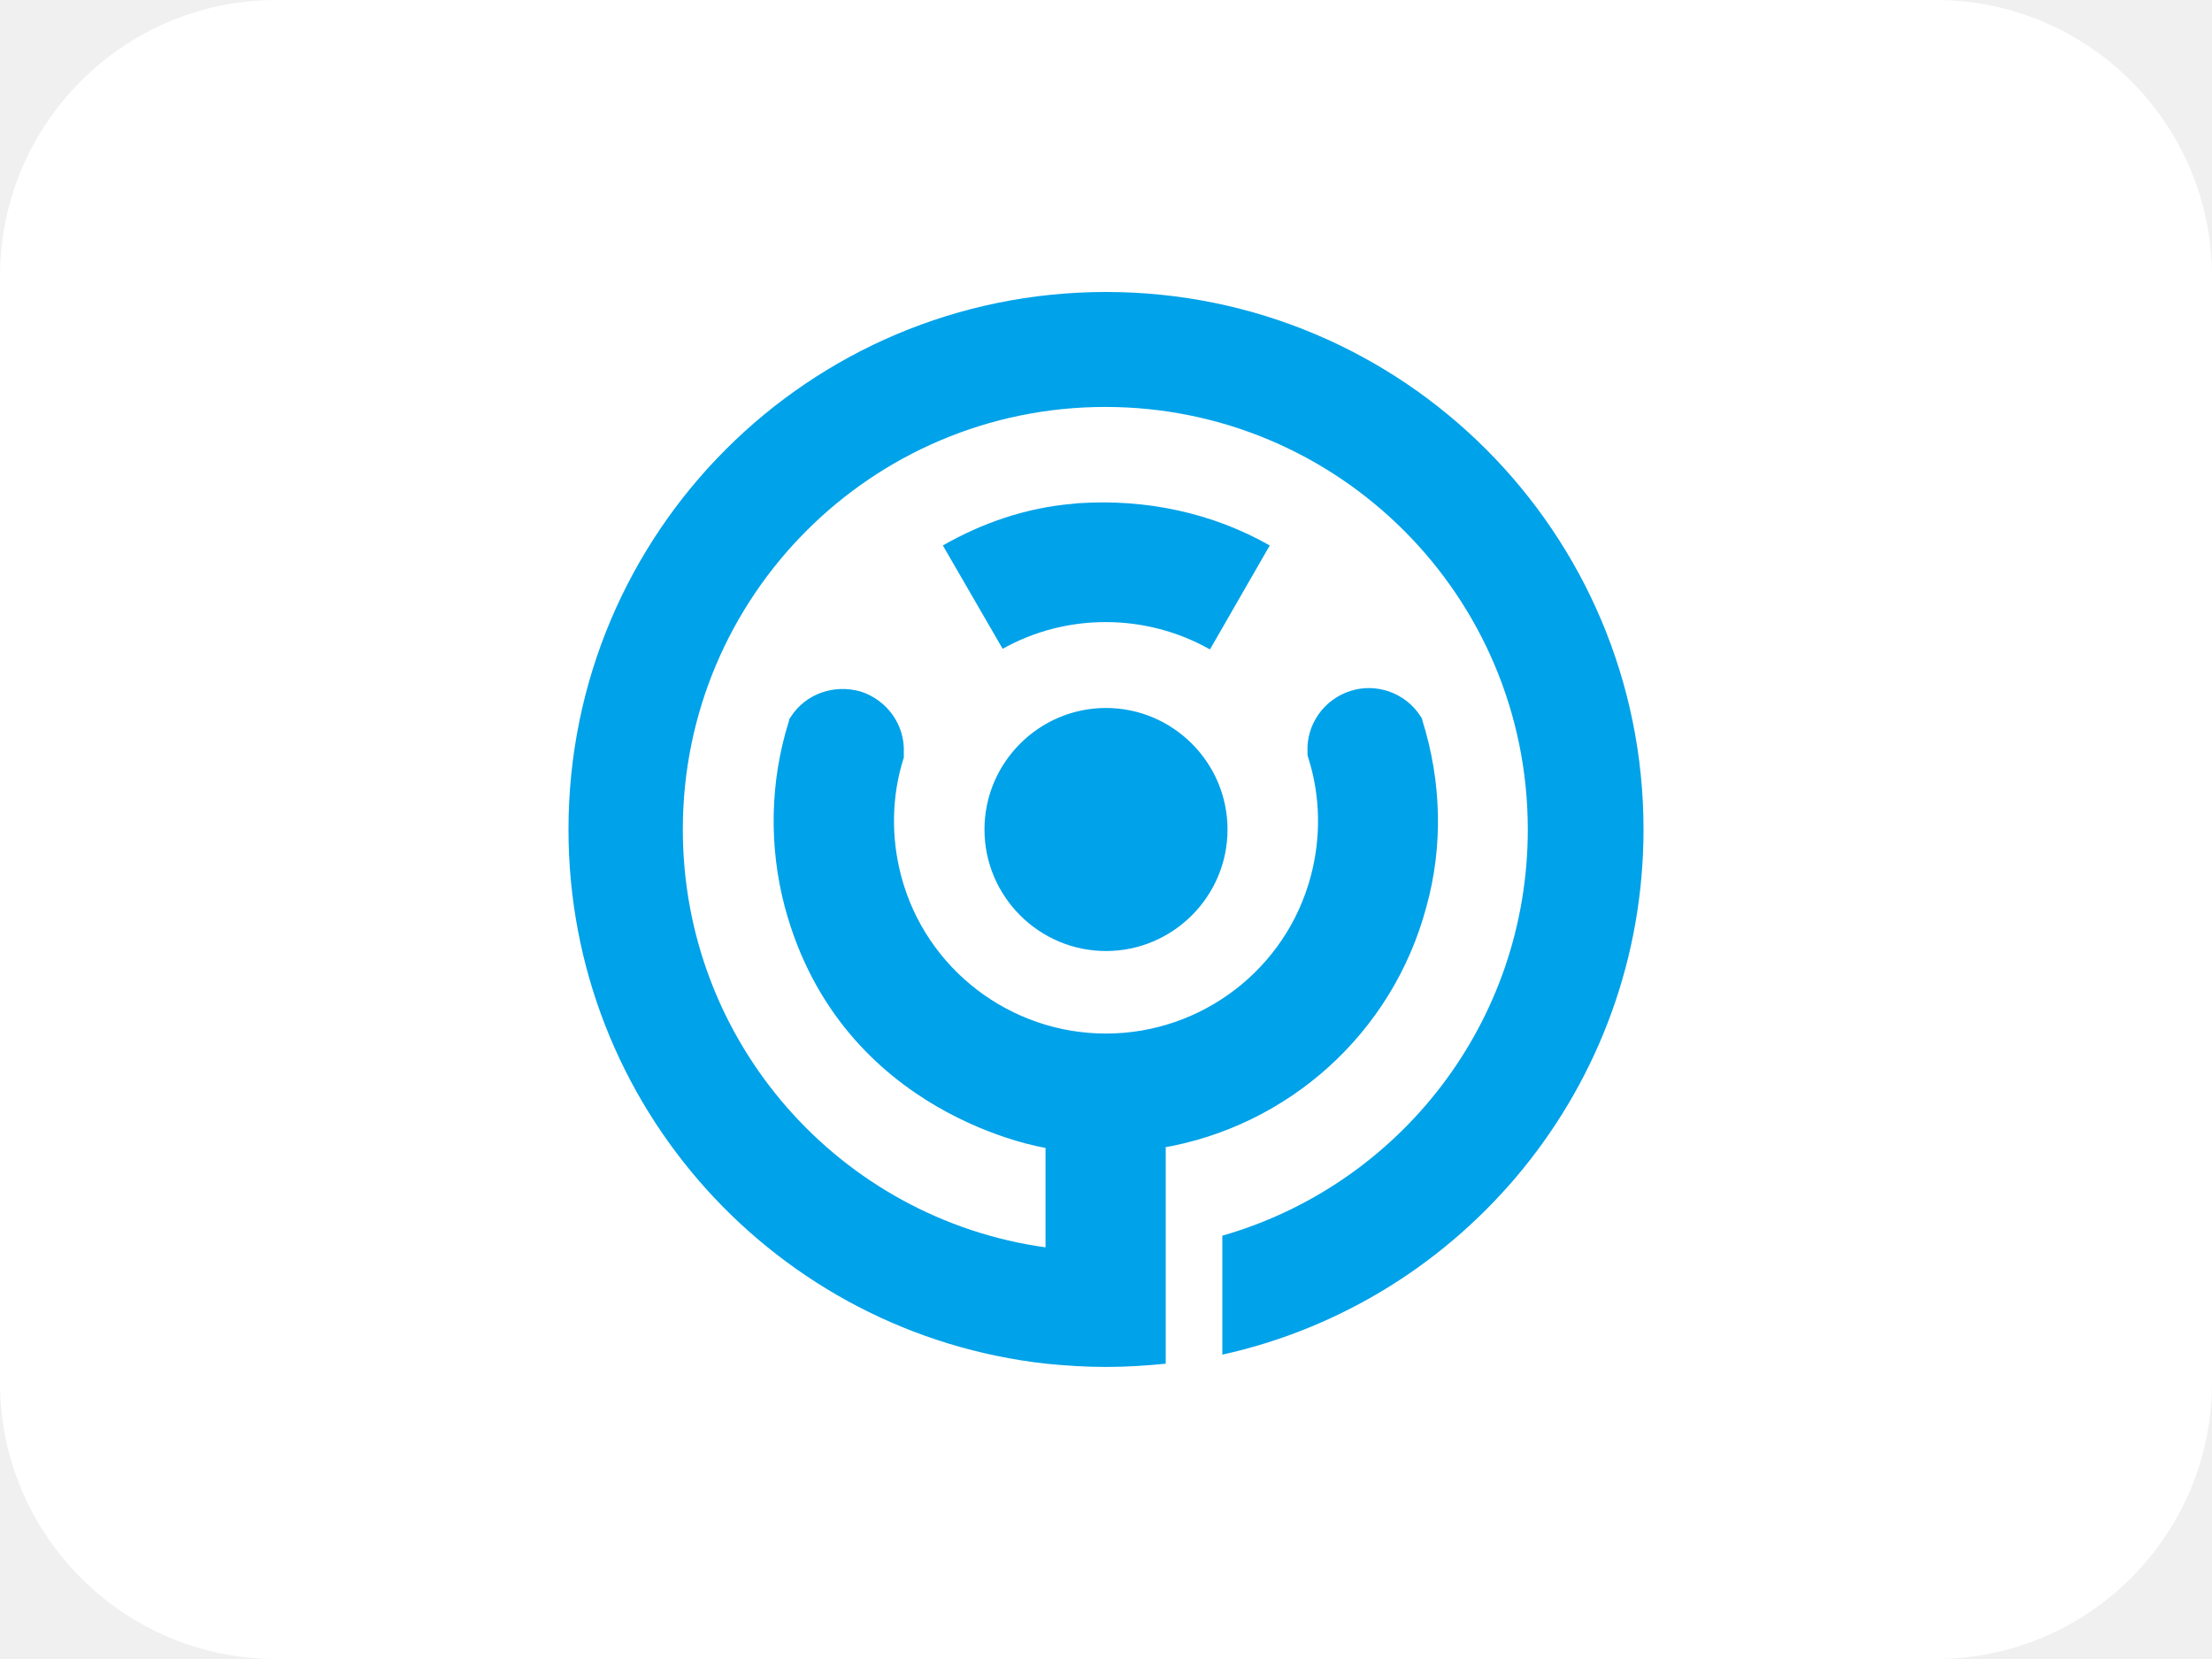
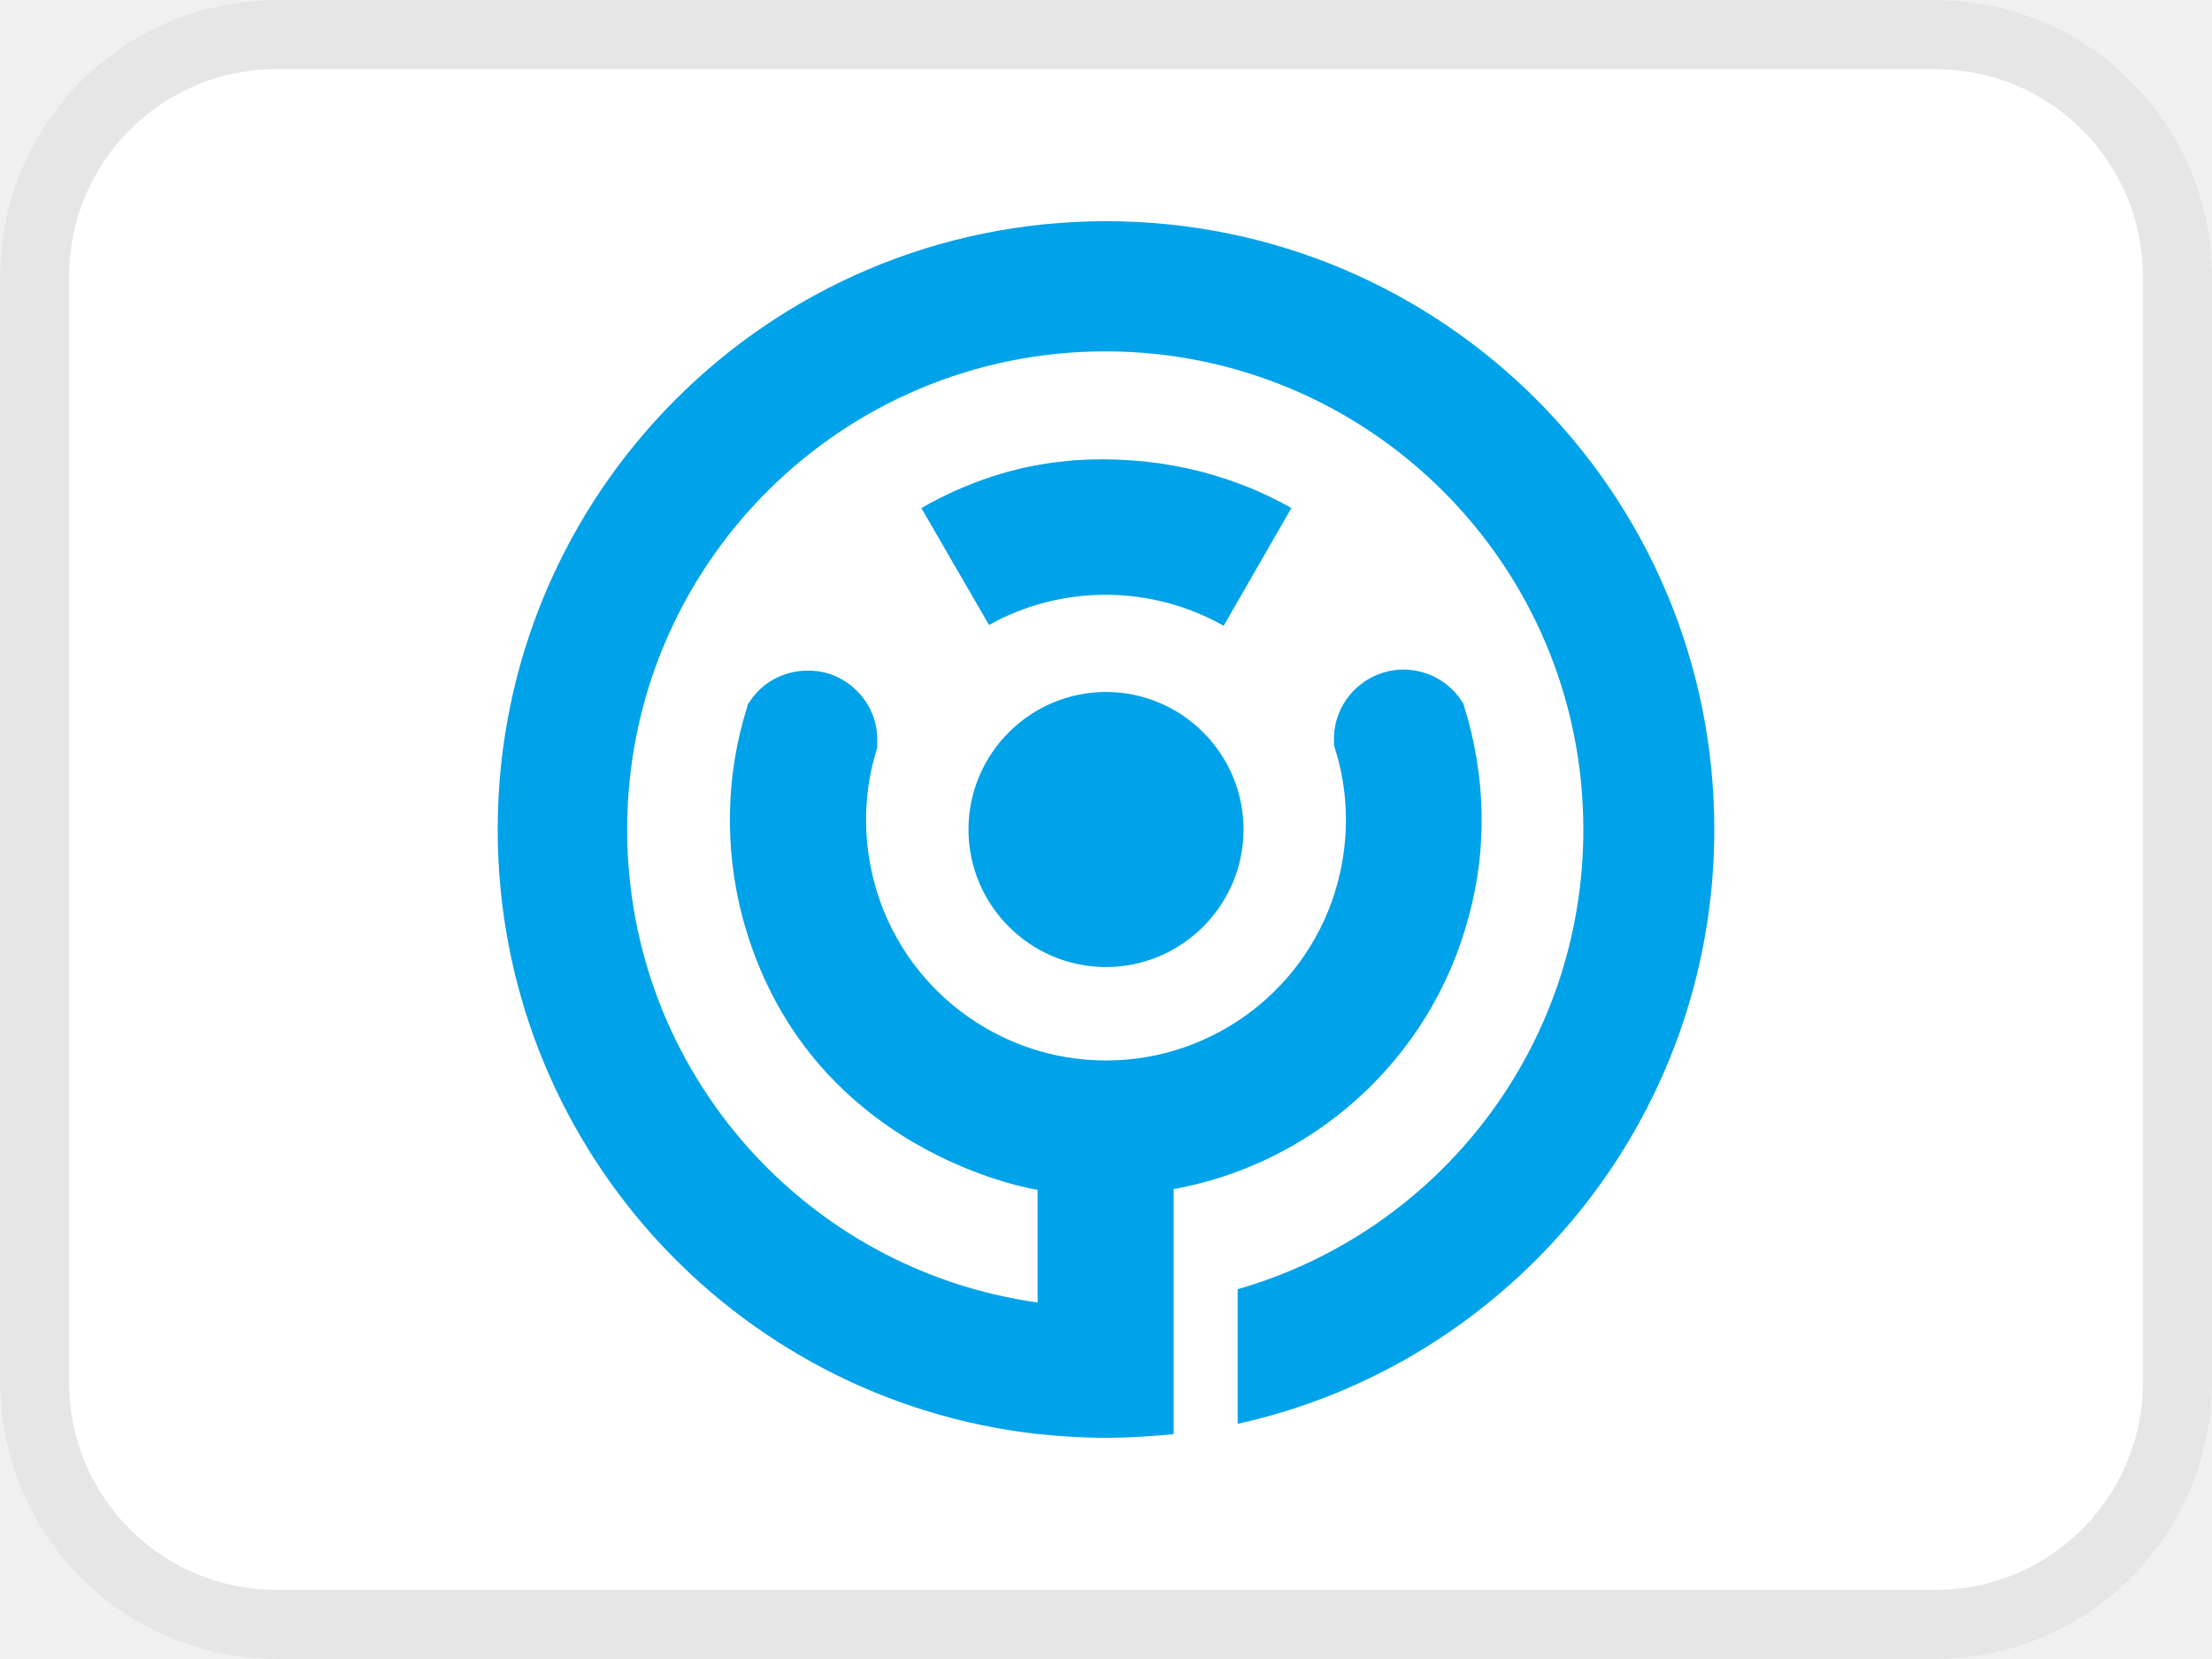
- <svg xmlns="http://www.w3.org/2000/svg" width="32" height="24" viewBox="0 0 32 24" fill="none" version="1.1" id="svg1153">
-   <defs id="defs1157" />
-   <path d="M 28,0 H 4 A 4,4 0 0 0 0,4 v 16 a 4,4 0 0 0 4,4 h 24 a 4,4 0 0 0 4,-4 V 4 A 4,4 0 0 0 28,0 Z" fill="#8ace00" id="path1276" style="fill:#ffffff" />
-   <path fill-rule="evenodd" clip-rule="evenodd" d="m 13.076,10.956 c -0.179,0.555 -0.188,1.157 -0.038,1.721 0.357,1.345 1.58,2.275 2.962,2.275 1.382,0 2.605,-0.931 2.962,-2.275 0.151,-0.564 0.141,-1.166 -0.038,-1.721 l -0.009,-0.038 v -0.038 c -0.019,-0.395 0.235,-0.762 0.621,-0.884 0.376,-0.122 0.799,0.028 1.015,0.367 l 0.019,0.028 0.009,0.038 c 0.273,0.874 0.301,1.805 0.056,2.689 -0.489,1.834 -2.003,3.178 -3.827,3.488 l 0.056,-0.009 v 1.439 1.692 c -0.282,0.028 -0.574,0.047 -0.865,0.047 -0.291,0 -0.583,-0.019 -0.865,-0.047 C 11.242,19.296 8.224,16.006 8.224,12 8.224,7.703 11.703,4.224 16,4.224 c 4.297,0 7.776,3.479 7.776,7.776 0,3.714 -2.605,6.826 -6.093,7.597 v -1.721 c 2.558,-0.733 4.419,-3.084 4.419,-5.877 0,-3.376 -2.736,-6.112 -6.112,-6.112 -3.376,0 -6.112,2.736 -6.112,6.112 0,3.084 2.275,5.632 5.247,6.046 v -1.439 c 0.009,0 -2.952,-0.442 -3.77,-3.479 -0.235,-0.884 -0.216,-1.824 0.056,-2.689 l 0.009,-0.038 0.019,-0.028 c 0.216,-0.338 0.63,-0.479 1.015,-0.367 0.376,0.122 0.639,0.479 0.621,0.884 v 0.038 z M 17.504,9.395 18.369,7.891 C 17.542,7.421 16.583,7.214 15.596,7.28 l -0.085,0.009 c -0.658,0.056 -1.298,0.273 -1.871,0.602 l 0.865,1.495 c 0.921,-0.517 2.069,-0.517 2.999,0.009 z M 16,10.242 c 0.968,0 1.758,0.79 1.758,1.758 0,0.968 -0.79,1.758 -1.758,1.758 -0.968,0 -1.758,-0.79 -1.758,-1.758 0,-0.968 0.79,-1.758 1.758,-1.758 z" fill="#00a2e9" id="path1151" style="stroke-width:0.707" />
+ <svg xmlns="http://www.w3.org/2000/svg" width="32" height="24" viewBox="0 0 32 24" fill="none">
+   <clipPath id="clip">
+     <rect width="32" height="24" rx="4" fill="#fff" />
+   </clipPath>
+   <rect width="32" height="24" rx="4" fill="#fff" stroke="#E6E6E6" stroke-width="2" clip-path="url(#clip)" />
+   <path fill-rule="evenodd" clip-rule="evenodd" d="M10.863 13.524C10.611 14.308 10.597 15.16 10.81 15.958C11.316 17.86 13.045 19.177 15 19.177C16.955 19.177 18.684 17.86 19.19 15.958C19.403 15.16 19.389 14.308 19.137 13.524L19.123 13.47V13.417C19.097 12.858 19.456 12.34 20.001 12.167C20.533 11.994 21.132 12.207 21.438 12.686L21.464 12.726L21.478 12.779C21.863 14.016 21.903 15.332 21.557 16.583C20.866 19.177 18.724 21.079 16.144 21.517L16.224 21.504V23.539V25.933C15.825 25.973 15.412 26 15 26C14.588 26 14.175 25.973 13.776 25.933C8.27 25.322 4 20.666 4 15C4 8.921 8.921 4 15 4C21.079 4 26 8.921 26 15C26 20.254 22.316 24.657 17.381 25.747V23.313C20.999 22.276 23.632 18.95 23.632 15C23.632 10.225 19.762 6.354 14.987 6.354C10.212 6.354 6.341 10.225 6.341 15C6.341 19.363 9.56 22.967 13.763 23.553V21.517C13.776 21.517 9.586 20.892 8.429 16.596C8.097 15.346 8.123 14.016 8.509 12.792L8.522 12.739L8.549 12.699C8.855 12.22 9.44 12.021 9.985 12.18C10.518 12.353 10.89 12.858 10.863 13.431V13.484V13.524ZM17.128 11.316L18.352 9.187C17.181 8.522 15.825 8.23 14.428 8.323L14.308 8.336C13.377 8.416 12.473 8.722 11.661 9.187L12.885 11.302C14.189 10.571 15.811 10.571 17.128 11.316ZM15 12.513C16.37 12.513 17.487 13.63 17.487 15C17.487 16.37 16.37 17.487 15 17.487C13.63 17.487 12.513 16.37 12.513 15C12.513 13.63 13.63 12.513 15 12.513Z" fill="#00A2E9" transform="scale(.8) translate(5 0)" />
</svg>
